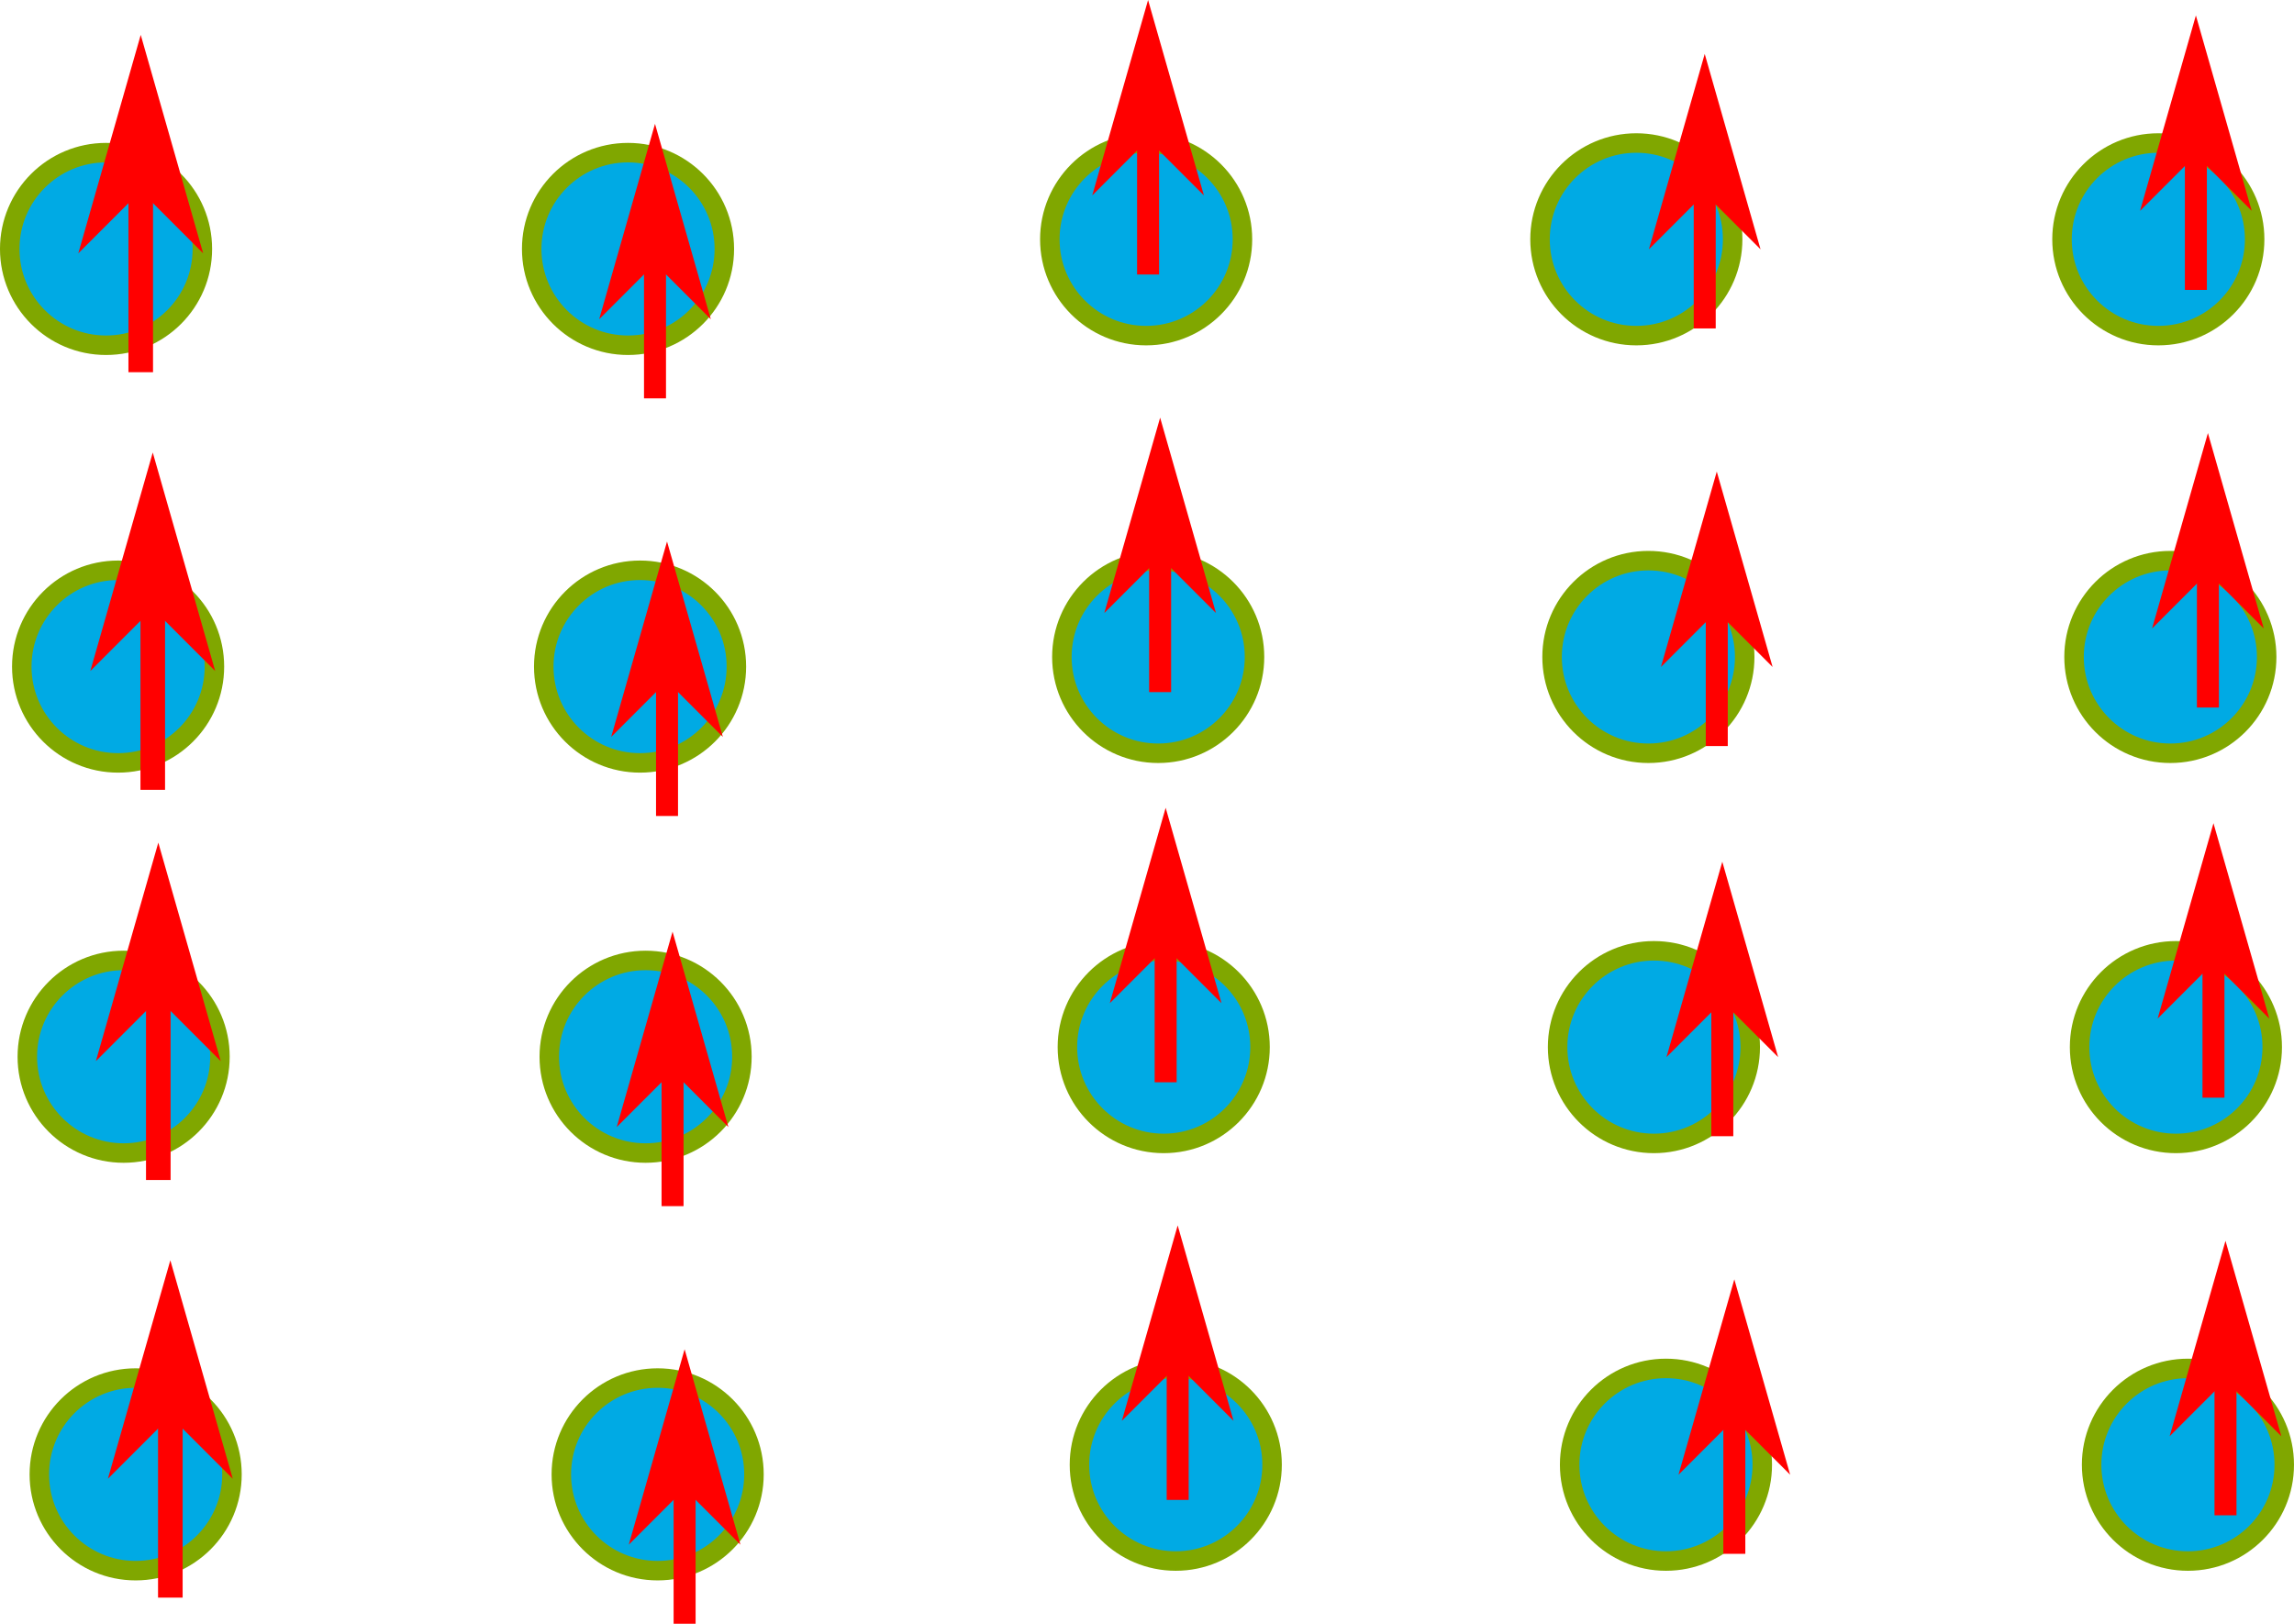
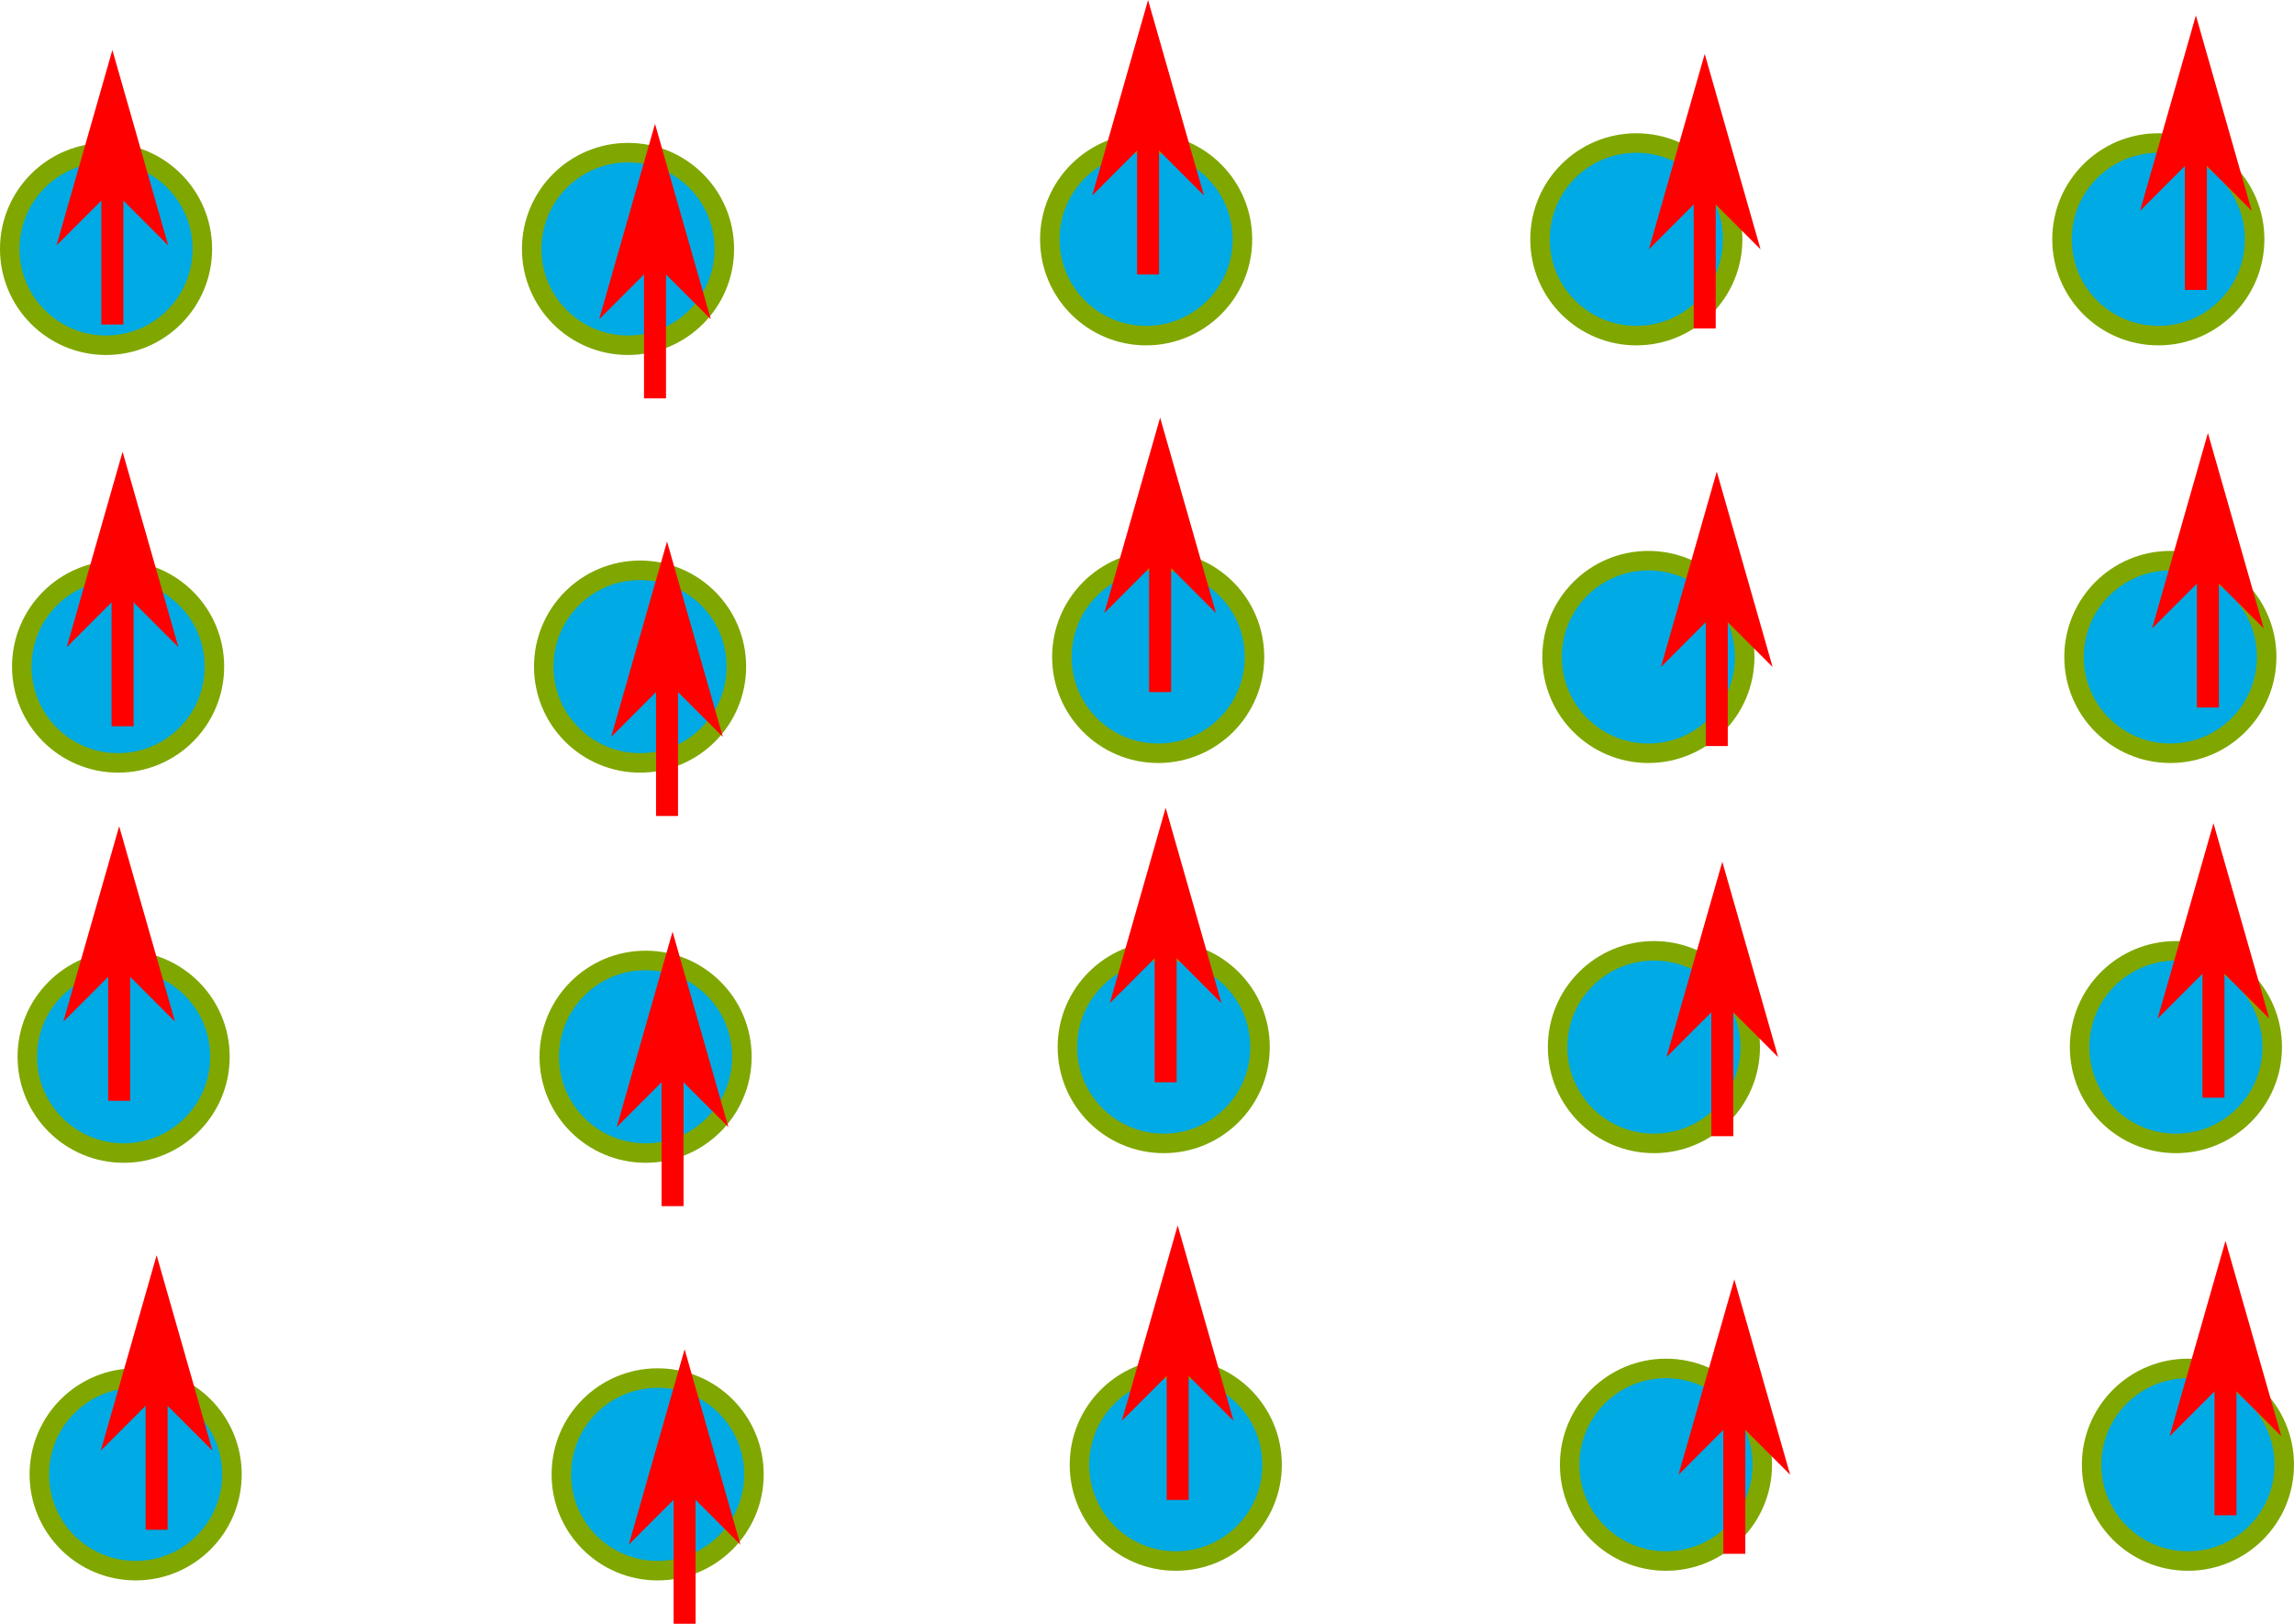
<svg xmlns="http://www.w3.org/2000/svg" width="90.034mm" height="63.735mm" viewBox="0 0 90.034 63.735" version="1.1" id="svg8">
  <defs id="defs2">
    <marker orient="auto" refY="0" refX="0" id="Arrow1Mend" style="overflow:visible">
      <path id="path1027" d="M 0,0 5,-5 -12.5,0 5,5 Z" style="fill:#ff0000;fill-opacity:1;fill-rule:evenodd;stroke:#ff0000;stroke-width:1pt;stroke-opacity:1" transform="matrix(-0.4,0,0,-0.4,-4,0)" />
    </marker>
    <marker orient="auto" refY="0" refX="0" id="Arrow1Mend-7" style="overflow:visible">
      <path id="path1027-9" d="M 0,0 5,-5 -12.5,0 5,5 Z" style="fill:#ff0000;fill-opacity:1;fill-rule:evenodd;stroke:#ff0000;stroke-width:1pt;stroke-opacity:1" transform="matrix(-0.4,0,0,-0.4,-4,0)" />
    </marker>
    <marker orient="auto" refY="0" refX="0" id="Arrow1Mend-7-0" style="overflow:visible">
      <path id="path1027-9-2" d="M 0,0 5,-5 -12.5,0 5,5 Z" style="fill:#ff0000;fill-opacity:1;fill-rule:evenodd;stroke:#ff0000;stroke-width:1pt;stroke-opacity:1" transform="matrix(-0.4,0,0,-0.4,-4,0)" />
    </marker>
    <marker orient="auto" refY="0" refX="0" id="Arrow1Mend-7-0-7" style="overflow:visible">
      <path id="path1027-9-2-5" d="M 0,0 5,-5 -12.5,0 5,5 Z" style="fill:#ff0000;fill-opacity:1;fill-rule:evenodd;stroke:#ff0000;stroke-width:1pt;stroke-opacity:1" transform="matrix(-0.4,0,0,-0.4,-4,0)" />
    </marker>
    <marker orient="auto" refY="0" refX="0" id="Arrow1Mend-7-0-2" style="overflow:visible">
      <path id="path1027-9-2-2" d="M 0,0 5,-5 -12.5,0 5,5 Z" style="fill:#ff0000;fill-opacity:1;fill-rule:evenodd;stroke:#ff0000;stroke-width:1pt;stroke-opacity:1" transform="matrix(-0.4,0,0,-0.4,-4,0)" />
    </marker>
    <marker orient="auto" refY="0" refX="0" id="Arrow1Mend-7-0-2-9" style="overflow:visible">
      <path id="path1027-9-2-2-7" d="M 0,0 5,-5 -12.5,0 5,5 Z" style="fill:#ff0000;fill-opacity:1;fill-rule:evenodd;stroke:#ff0000;stroke-width:1pt;stroke-opacity:1" transform="matrix(-0.4,0,0,-0.4,-4,0)" />
    </marker>
    <marker orient="auto" refY="0" refX="0" id="Arrow1Mend-7-0-7-3" style="overflow:visible">
      <path id="path1027-9-2-5-6" d="M 0,0 5,-5 -12.5,0 5,5 Z" style="fill:#ff0000;fill-opacity:1;fill-rule:evenodd;stroke:#ff0000;stroke-width:1pt;stroke-opacity:1" transform="matrix(-0.4,0,0,-0.4,-4,0)" />
    </marker>
    <marker orient="auto" refY="0" refX="0" id="Arrow1Mend-7-0-1" style="overflow:visible">
      <path id="path1027-9-2-29" d="M 0,0 5,-5 -12.5,0 5,5 Z" style="fill:#ff0000;fill-opacity:1;fill-rule:evenodd;stroke:#ff0000;stroke-width:1pt;stroke-opacity:1" transform="matrix(-0.4,0,0,-0.4,-4,0)" />
    </marker>
    <marker orient="auto" refY="0" refX="0" id="Arrow1Mend-7-3" style="overflow:visible">
      <path id="path1027-9-1" d="M 0,0 5,-5 -12.5,0 5,5 Z" style="fill:#ff0000;fill-opacity:1;fill-rule:evenodd;stroke:#ff0000;stroke-width:1pt;stroke-opacity:1" transform="matrix(-0.4,0,0,-0.4,-4,0)" />
    </marker>
    <marker orient="auto" refY="0" refX="0" id="Arrow1Mend-9" style="overflow:visible">
      <path id="path1027-4" d="M 0,0 5,-5 -12.5,0 5,5 Z" style="fill:#ff0000;fill-opacity:1;fill-rule:evenodd;stroke:#ff0000;stroke-width:1pt;stroke-opacity:1" transform="matrix(-0.4,0,0,-0.4,-4,0)" />
    </marker>
    <marker orient="auto" refY="0" refX="0" id="Arrow1Mend-7-0-2-9-2" style="overflow:visible">
      <path id="path1027-9-2-2-7-0" d="M 0,0 5,-5 -12.5,0 5,5 Z" style="fill:#ff0000;fill-opacity:1;fill-rule:evenodd;stroke:#ff0000;stroke-width:1pt;stroke-opacity:1" transform="matrix(-0.4,0,0,-0.4,-4,0)" />
    </marker>
    <marker orient="auto" refY="0" refX="0" id="Arrow1Mend-7-0-7-3-6" style="overflow:visible">
      <path id="path1027-9-2-5-6-1" d="M 0,0 5,-5 -12.5,0 5,5 Z" style="fill:#ff0000;fill-opacity:1;fill-rule:evenodd;stroke:#ff0000;stroke-width:1pt;stroke-opacity:1" transform="matrix(-0.4,0,0,-0.4,-4,0)" />
    </marker>
    <marker orient="auto" refY="0" refX="0" id="Arrow1Mend-7-0-1-5" style="overflow:visible">
      <path id="path1027-9-2-29-5" d="M 0,0 5,-5 -12.5,0 5,5 Z" style="fill:#ff0000;fill-opacity:1;fill-rule:evenodd;stroke:#ff0000;stroke-width:1pt;stroke-opacity:1" transform="matrix(-0.4,0,0,-0.4,-4,0)" />
    </marker>
    <marker orient="auto" refY="0" refX="0" id="Arrow1Mend-7-3-4" style="overflow:visible">
      <path id="path1027-9-1-7" d="M 0,0 5,-5 -12.5,0 5,5 Z" style="fill:#ff0000;fill-opacity:1;fill-rule:evenodd;stroke:#ff0000;stroke-width:1pt;stroke-opacity:1" transform="matrix(-0.4,0,0,-0.4,-4,0)" />
    </marker>
    <marker orient="auto" refY="0" refX="0" id="Arrow1Mend-9-6" style="overflow:visible">
      <path id="path1027-4-5" d="M 0,0 5,-5 -12.5,0 5,5 Z" style="fill:#ff0000;fill-opacity:1;fill-rule:evenodd;stroke:#ff0000;stroke-width:1pt;stroke-opacity:1" transform="matrix(-0.4,0,0,-0.4,-4,0)" />
    </marker>
    <marker orient="auto" refY="0" refX="0" id="Arrow1Mend-7-0-2-6" style="overflow:visible">
      <path id="path1027-9-2-2-9" d="M 0,0 5,-5 -12.5,0 5,5 Z" style="fill:#ff0000;fill-opacity:1;fill-rule:evenodd;stroke:#ff0000;stroke-width:1pt;stroke-opacity:1" transform="matrix(-0.4,0,0,-0.4,-4,0)" />
    </marker>
    <marker orient="auto" refY="0" refX="0" id="Arrow1Mend-7-0-7-37" style="overflow:visible">
      <path id="path1027-9-2-5-4" d="M 0,0 5,-5 -12.5,0 5,5 Z" style="fill:#ff0000;fill-opacity:1;fill-rule:evenodd;stroke:#ff0000;stroke-width:1pt;stroke-opacity:1" transform="matrix(-0.4,0,0,-0.4,-4,0)" />
    </marker>
    <marker orient="auto" refY="0" refX="0" id="Arrow1Mend-7-0-5" style="overflow:visible">
      <path id="path1027-9-2-25" d="M 0,0 5,-5 -12.5,0 5,5 Z" style="fill:#ff0000;fill-opacity:1;fill-rule:evenodd;stroke:#ff0000;stroke-width:1pt;stroke-opacity:1" transform="matrix(-0.4,0,0,-0.4,-4,0)" />
    </marker>
    <marker orient="auto" refY="0" refX="0" id="Arrow1Mend-7-4" style="overflow:visible">
      <path id="path1027-9-7" d="M 0,0 5,-5 -12.5,0 5,5 Z" style="fill:#ff0000;fill-opacity:1;fill-rule:evenodd;stroke:#ff0000;stroke-width:1pt;stroke-opacity:1" transform="matrix(-0.4,0,0,-0.4,-4,0)" />
    </marker>
    <marker orient="auto" refY="0" refX="0" id="Arrow1Mend-4" style="overflow:visible">
      <path id="path1027-43" d="M 0,0 5,-5 -12.5,0 5,5 Z" style="fill:#ff0000;fill-opacity:1;fill-rule:evenodd;stroke:#ff0000;stroke-width:1pt;stroke-opacity:1" transform="matrix(-0.4,0,0,-0.4,-4,0)" />
    </marker>
+     <marker orient="auto" refY="0" refX="0" id="Arrow1Mend-7-3-42" style="overflow:visible">
+       <path id="path1027-9-1-0" d="M 0,0 5,-5 -12.5,0 5,5 Z" style="fill:#ff0000;fill-opacity:1;fill-rule:evenodd;stroke:#ff0000;stroke-width:1pt;stroke-opacity:1" transform="matrix(-0.4,0,0,-0.4,-4,0)" />
+     </marker>
+     <marker orient="auto" refY="0" refX="0" id="Arrow1Mend-7-3-42-0" style="overflow:visible">
+       <path id="path1027-9-1-0-3" d="M 0,0 5,-5 -12.5,0 5,5 Z" style="fill:#ff0000;fill-opacity:1;fill-rule:evenodd;stroke:#ff0000;stroke-width:1pt;stroke-opacity:1" transform="matrix(-0.4,0,0,-0.4,-4,0)" />
+     </marker>
+     <marker orient="auto" refY="0" refX="0" id="Arrow1Mend-7-3-42-8" style="overflow:visible">
+       <path id="path1027-9-1-0-0" d="M 0,0 5,-5 -12.5,0 5,5 Z" style="fill:#ff0000;fill-opacity:1;fill-rule:evenodd;stroke:#ff0000;stroke-width:1pt;stroke-opacity:1" transform="matrix(-0.4,0,0,-0.4,-4,0)" />
+     </marker>
+     <marker orient="auto" refY="0" refX="0" id="Arrow1Mend-7-3-42-86" style="overflow:visible">
+       <path id="path1027-9-1-0-2" d="M 0,0 5,-5 -12.5,0 5,5 Z" style="fill:#ff0000;fill-opacity:1;fill-rule:evenodd;stroke:#ff0000;stroke-width:1pt;stroke-opacity:1" transform="matrix(-0.4,0,0,-0.4,-4,0)" />
+     </marker>
  </defs>
  <g id="layer1" transform="translate(-27.20976,-42.67759)">
    <circle style="fill:#00aae4;fill-opacity:1;stroke:#80a700;stroke-width:0.765;stroke-miterlimit:4;stroke-dasharray:none;stroke-dashoffset:0;stroke-opacity:1" id="path815" cx="31.372" cy="52.449" r="3.78" />
    <circle style="fill:#00aae4;fill-opacity:1;stroke:#80a700;stroke-width:0.765;stroke-miterlimit:4;stroke-dasharray:none;stroke-dashoffset:0;stroke-opacity:1" id="path815-3" cx="51.858" cy="52.449" r="3.78" />
    <circle style="fill:#00aae4;fill-opacity:1;stroke:#80a700;stroke-width:0.765;stroke-miterlimit:4;stroke-dasharray:none;stroke-dashoffset:0;stroke-opacity:1" id="path815-3-6" cx="72.193" cy="52.071" r="3.78" />
    <circle style="fill:#00aae4;fill-opacity:1;stroke:#80a700;stroke-width:0.765;stroke-miterlimit:4;stroke-dasharray:none;stroke-dashoffset:0;stroke-opacity:1" id="path815-7" cx="91.432" cy="52.071" r="3.78" />
    <circle style="fill:#00aae4;fill-opacity:1;stroke:#80a700;stroke-width:0.765;stroke-miterlimit:4;stroke-dasharray:none;stroke-dashoffset:0;stroke-opacity:1" id="path815-3-5" cx="111.919" cy="52.071" r="3.78" />
-     <path style="fill:#ff0000;fill-opacity:1;stroke:#ff0000;stroke-width:0.965;stroke-linecap:butt;stroke-linejoin:miter;stroke-miterlimit:4;stroke-dasharray:none;stroke-opacity:1;marker-end:url(#Arrow1Mend)" d="M 32.733,57.287 V 45.948" id="path1016" />
    <path style="fill:#ff0000;fill-opacity:1;stroke:#ff0000;stroke-width:0.863;stroke-linecap:butt;stroke-linejoin:miter;stroke-miterlimit:4;stroke-dasharray:none;stroke-opacity:1;marker-end:url(#Arrow1Mend-7)" d="M 52.917,58.314 V 49.24" id="path1016-2" />
    <path style="fill:#ff0000;fill-opacity:1;stroke:#ff0000;stroke-width:0.863;stroke-linecap:butt;stroke-linejoin:miter;stroke-miterlimit:4;stroke-dasharray:none;stroke-opacity:1;marker-end:url(#Arrow1Mend-7-0)" d="M 72.269,53.452 V 44.379" id="path1016-2-3" />
    <path style="fill:#ff0000;fill-opacity:1;stroke:#ff0000;stroke-width:0.863;stroke-linecap:butt;stroke-linejoin:miter;stroke-miterlimit:4;stroke-dasharray:none;stroke-opacity:1;marker-end:url(#Arrow1Mend-7-0-7)" d="M 94.116,55.569 V 46.495" id="path1016-2-3-9" />
    <path style="fill:#ff0000;fill-opacity:1;stroke:#ff0000;stroke-width:0.863;stroke-linecap:butt;stroke-linejoin:miter;stroke-miterlimit:4;stroke-dasharray:none;stroke-opacity:1;marker-end:url(#Arrow1Mend-7-0-2)" d="m 113.393,54.057 v -9.073" id="path1016-2-3-8" />
    <circle style="fill:#00aae4;fill-opacity:1;stroke:#80a700;stroke-width:0.765;stroke-miterlimit:4;stroke-dasharray:none;stroke-dashoffset:0;stroke-opacity:1" id="path815-78" cx="31.845" cy="68.842" r="3.78" />
    <circle style="fill:#00aae4;fill-opacity:1;stroke:#80a700;stroke-width:0.765;stroke-miterlimit:4;stroke-dasharray:none;stroke-dashoffset:0;stroke-opacity:1" id="path815-3-4" cx="52.331" cy="68.842" r="3.78" />
    <circle style="fill:#00aae4;fill-opacity:1;stroke:#80a700;stroke-width:0.765;stroke-miterlimit:4;stroke-dasharray:none;stroke-dashoffset:0;stroke-opacity:1" id="path815-3-6-5" cx="72.666" cy="68.464" r="3.78" />
    <circle style="fill:#00aae4;fill-opacity:1;stroke:#80a700;stroke-width:0.765;stroke-miterlimit:4;stroke-dasharray:none;stroke-dashoffset:0;stroke-opacity:1" id="path815-7-0" cx="91.905" cy="68.464" r="3.78" />
    <circle style="fill:#00aae4;fill-opacity:1;stroke:#80a700;stroke-width:0.765;stroke-miterlimit:4;stroke-dasharray:none;stroke-dashoffset:0;stroke-opacity:1" id="path815-3-5-3" cx="112.391" cy="68.464" r="3.78" />
-     <path style="fill:#ff0000;fill-opacity:1;stroke:#ff0000;stroke-width:0.965;stroke-linecap:butt;stroke-linejoin:miter;stroke-miterlimit:4;stroke-dasharray:none;stroke-opacity:1;marker-end:url(#Arrow1Mend-9)" d="M 33.205,73.68 V 62.341" id="path1016-6" />
    <path style="fill:#ff0000;fill-opacity:1;stroke:#ff0000;stroke-width:0.863;stroke-linecap:butt;stroke-linejoin:miter;stroke-miterlimit:4;stroke-dasharray:none;stroke-opacity:1;marker-end:url(#Arrow1Mend-7-3)" d="M 53.389,74.706 V 65.633" id="path1016-2-1" />
+     <path style="fill:#ff0000;fill-opacity:1;stroke:#ff0000;stroke-width:0.863;stroke-linecap:butt;stroke-linejoin:miter;stroke-miterlimit:4;stroke-dasharray:none;stroke-opacity:1;marker-end:url(#Arrow1Mend-7-3-42)" d="M 31.62,55.415 V 46.341" id="path1016-2-1-3" />
+     <path style="fill:#ff0000;fill-opacity:1;stroke:#ff0000;stroke-width:0.863;stroke-linecap:butt;stroke-linejoin:miter;stroke-miterlimit:4;stroke-dasharray:none;stroke-opacity:1;marker-end:url(#Arrow1Mend-7-3-42-0)" d="M 32.021,71.184 V 62.11" id="path1016-2-1-3-7" />
    <path style="fill:#ff0000;fill-opacity:1;stroke:#ff0000;stroke-width:0.863;stroke-linecap:butt;stroke-linejoin:miter;stroke-miterlimit:4;stroke-dasharray:none;stroke-opacity:1;marker-end:url(#Arrow1Mend-7-0-1)" d="M 72.742,69.844 V 60.771" id="path1016-2-3-0" />
    <path style="fill:#ff0000;fill-opacity:1;stroke:#ff0000;stroke-width:0.863;stroke-linecap:butt;stroke-linejoin:miter;stroke-miterlimit:4;stroke-dasharray:none;stroke-opacity:1;marker-end:url(#Arrow1Mend-7-0-7-3)" d="M 94.589,71.961 V 62.888" id="path1016-2-3-9-6" />
    <path style="fill:#ff0000;fill-opacity:1;stroke:#ff0000;stroke-width:0.863;stroke-linecap:butt;stroke-linejoin:miter;stroke-miterlimit:4;stroke-dasharray:none;stroke-opacity:1;marker-end:url(#Arrow1Mend-7-0-2-9)" d="m 113.865,70.449 v -9.073" id="path1016-2-3-8-3" />
    <circle style="fill:#00aae4;fill-opacity:1;stroke:#80a700;stroke-width:0.765;stroke-miterlimit:4;stroke-dasharray:none;stroke-dashoffset:0;stroke-opacity:1" id="path815-0" cx="32.062" cy="84.156" r="3.78" />
    <circle style="fill:#00aae4;fill-opacity:1;stroke:#80a700;stroke-width:0.765;stroke-miterlimit:4;stroke-dasharray:none;stroke-dashoffset:0;stroke-opacity:1" id="path815-3-7" cx="52.548" cy="84.156" r="3.78" />
    <circle style="fill:#00aae4;fill-opacity:1;stroke:#80a700;stroke-width:0.765;stroke-miterlimit:4;stroke-dasharray:none;stroke-dashoffset:0;stroke-opacity:1" id="path815-3-6-8" cx="72.883" cy="83.778" r="3.78" />
    <circle style="fill:#00aae4;fill-opacity:1;stroke:#80a700;stroke-width:0.765;stroke-miterlimit:4;stroke-dasharray:none;stroke-dashoffset:0;stroke-opacity:1" id="path815-7-6" cx="92.122" cy="83.778" r="3.78" />
    <circle style="fill:#00aae4;fill-opacity:1;stroke:#80a700;stroke-width:0.765;stroke-miterlimit:4;stroke-dasharray:none;stroke-dashoffset:0;stroke-opacity:1" id="path815-3-5-8" cx="112.609" cy="83.778" r="3.78" />
-     <path style="fill:#ff0000;fill-opacity:1;stroke:#ff0000;stroke-width:0.965;stroke-linecap:butt;stroke-linejoin:miter;stroke-miterlimit:4;stroke-dasharray:none;stroke-opacity:1;marker-end:url(#Arrow1Mend-4)" d="M 33.423,88.994 V 77.654" id="path1016-8" />
    <path style="fill:#ff0000;fill-opacity:1;stroke:#ff0000;stroke-width:0.863;stroke-linecap:butt;stroke-linejoin:miter;stroke-miterlimit:4;stroke-dasharray:none;stroke-opacity:1;marker-end:url(#Arrow1Mend-7-4)" d="M 53.606,90.02 V 80.947" id="path1016-2-4" />
    <path style="fill:#ff0000;fill-opacity:1;stroke:#ff0000;stroke-width:0.863;stroke-linecap:butt;stroke-linejoin:miter;stroke-miterlimit:4;stroke-dasharray:none;stroke-opacity:1;marker-end:url(#Arrow1Mend-7-0-5)" d="M 72.959,85.158 V 76.085" id="path1016-2-3-3" />
    <path style="fill:#ff0000;fill-opacity:1;stroke:#ff0000;stroke-width:0.863;stroke-linecap:butt;stroke-linejoin:miter;stroke-miterlimit:4;stroke-dasharray:none;stroke-opacity:1;marker-end:url(#Arrow1Mend-7-0-7-37)" d="M 94.806,87.275 V 78.202" id="path1016-2-3-9-1" />
    <path style="fill:#ff0000;fill-opacity:1;stroke:#ff0000;stroke-width:0.863;stroke-linecap:butt;stroke-linejoin:miter;stroke-miterlimit:4;stroke-dasharray:none;stroke-opacity:1;marker-end:url(#Arrow1Mend-7-0-2-6)" d="M 114.083,85.763 V 76.69" id="path1016-2-3-8-4" />
    <circle style="fill:#00aae4;fill-opacity:1;stroke:#80a700;stroke-width:0.765;stroke-miterlimit:4;stroke-dasharray:none;stroke-dashoffset:0;stroke-opacity:1" id="path815-78-9" cx="32.534" cy="100.548" r="3.78" />
    <circle style="fill:#00aae4;fill-opacity:1;stroke:#80a700;stroke-width:0.765;stroke-miterlimit:4;stroke-dasharray:none;stroke-dashoffset:0;stroke-opacity:1" id="path815-3-4-2" cx="53.021" cy="100.548" r="3.78" />
    <circle style="fill:#00aae4;fill-opacity:1;stroke:#80a700;stroke-width:0.765;stroke-miterlimit:4;stroke-dasharray:none;stroke-dashoffset:0;stroke-opacity:1" id="path815-3-6-5-0" cx="73.356" cy="100.17" r="3.78" />
    <circle style="fill:#00aae4;fill-opacity:1;stroke:#80a700;stroke-width:0.765;stroke-miterlimit:4;stroke-dasharray:none;stroke-dashoffset:0;stroke-opacity:1" id="path815-7-0-6" cx="92.595" cy="100.17" r="3.78" />
    <circle style="fill:#00aae4;fill-opacity:1;stroke:#80a700;stroke-width:0.765;stroke-miterlimit:4;stroke-dasharray:none;stroke-dashoffset:0;stroke-opacity:1" id="path815-3-5-3-8" cx="113.081" cy="100.17" r="3.78" />
-     <path style="fill:#ff0000;fill-opacity:1;stroke:#ff0000;stroke-width:0.965;stroke-linecap:butt;stroke-linejoin:miter;stroke-miterlimit:4;stroke-dasharray:none;stroke-opacity:1;marker-end:url(#Arrow1Mend-9-6)" d="M 33.895,105.386 V 94.047" id="path1016-6-9" />
+     <path style="fill:#ff0000;fill-opacity:1;stroke:#ff0000;stroke-width:0.863;stroke-linecap:butt;stroke-linejoin:miter;stroke-miterlimit:4;stroke-dasharray:none;stroke-opacity:1;marker-end:url(#Arrow1Mend-7-3-42-8)" d="M 31.887,85.884 V 76.81" id="path1016-2-1-3-9" />
    <path style="fill:#ff0000;fill-opacity:1;stroke:#ff0000;stroke-width:0.863;stroke-linecap:butt;stroke-linejoin:miter;stroke-miterlimit:4;stroke-dasharray:none;stroke-opacity:1;marker-end:url(#Arrow1Mend-7-3-4)" d="M 54.079,106.412 V 97.339" id="path1016-2-1-2" />
    <path style="fill:#ff0000;fill-opacity:1;stroke:#ff0000;stroke-width:0.863;stroke-linecap:butt;stroke-linejoin:miter;stroke-miterlimit:4;stroke-dasharray:none;stroke-opacity:1;marker-end:url(#Arrow1Mend-7-0-1-5)" d="M 73.431,101.551 V 92.477" id="path1016-2-3-0-6" />
    <path style="fill:#ff0000;fill-opacity:1;stroke:#ff0000;stroke-width:0.863;stroke-linecap:butt;stroke-linejoin:miter;stroke-miterlimit:4;stroke-dasharray:none;stroke-opacity:1;marker-end:url(#Arrow1Mend-7-0-7-3-6)" d="M 95.278,103.667 V 94.594" id="path1016-2-3-9-6-6" />
    <path style="fill:#ff0000;fill-opacity:1;stroke:#ff0000;stroke-width:0.863;stroke-linecap:butt;stroke-linejoin:miter;stroke-miterlimit:4;stroke-dasharray:none;stroke-opacity:1;marker-end:url(#Arrow1Mend-7-0-2-9-2)" d="M 114.555,102.155 V 93.082" id="path1016-2-3-8-3-4" />
+     <path style="fill:#ff0000;fill-opacity:1;stroke:#ff0000;stroke-width:0.863;stroke-linecap:butt;stroke-linejoin:miter;stroke-miterlimit:4;stroke-dasharray:none;stroke-opacity:1;marker-end:url(#Arrow1Mend-7-3-42-86)" d="M 33.357,102.722 V 93.648" id="path1016-2-1-3-76" />
  </g>
</svg>
